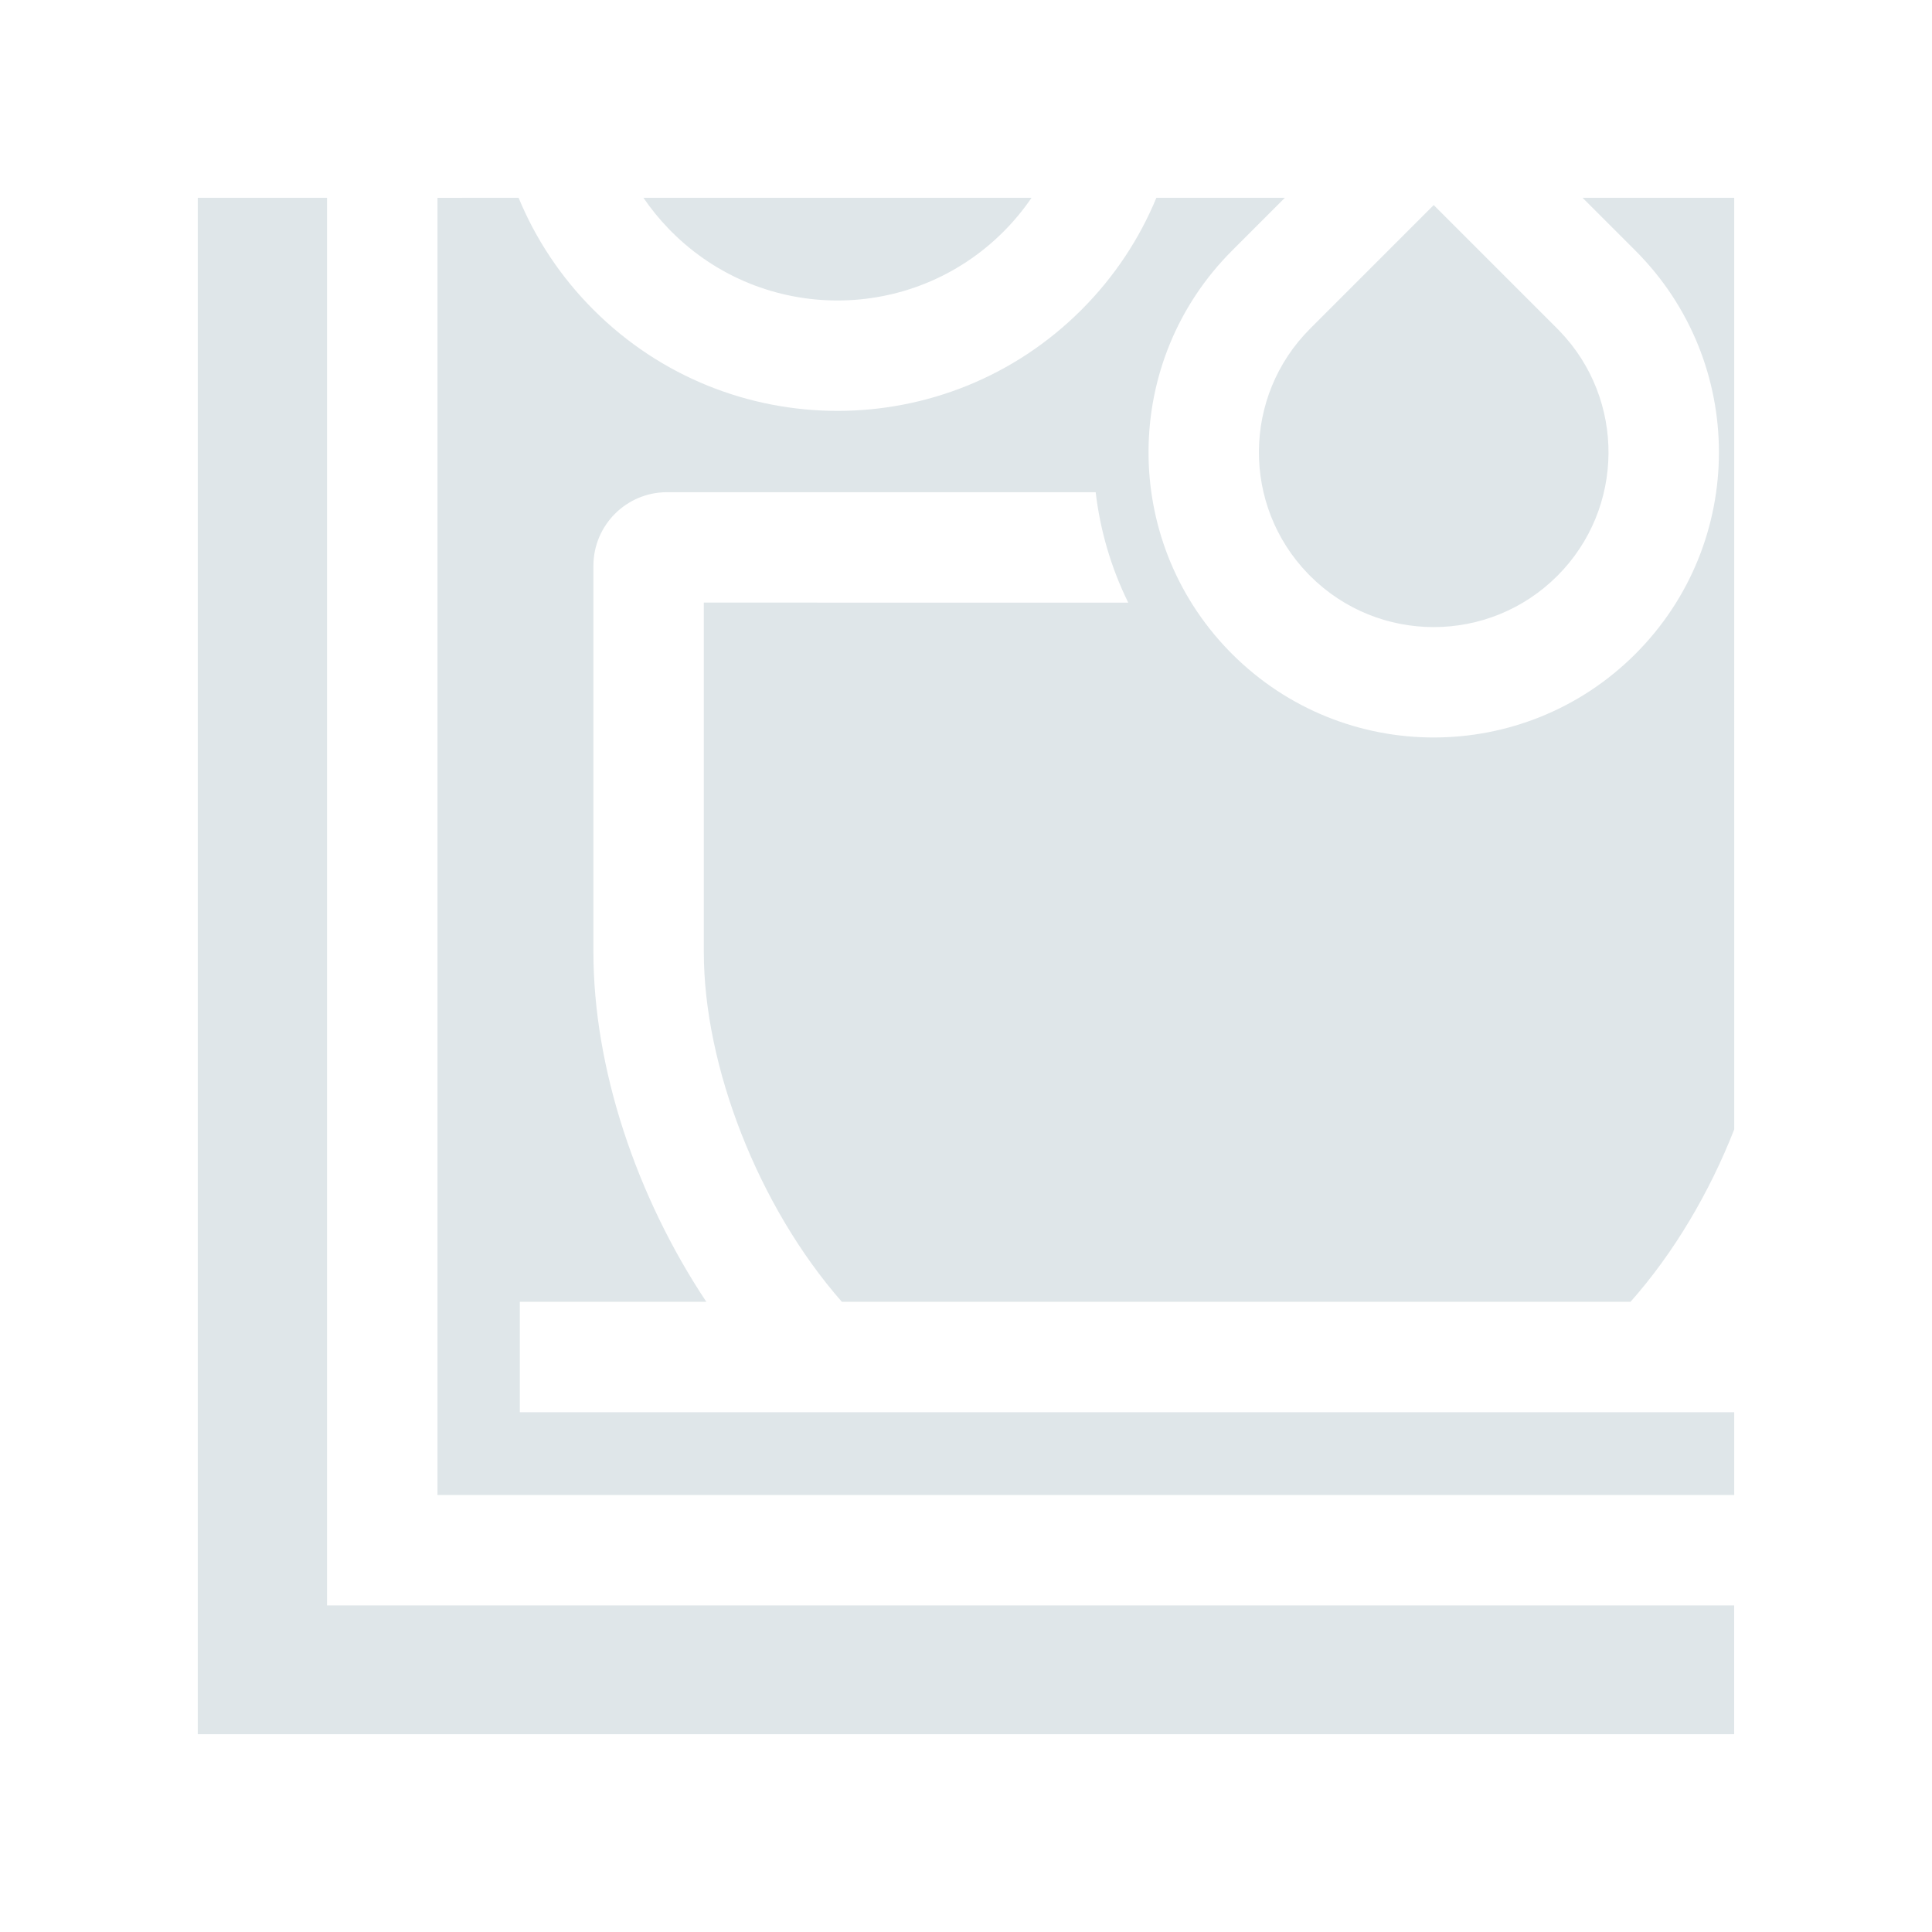
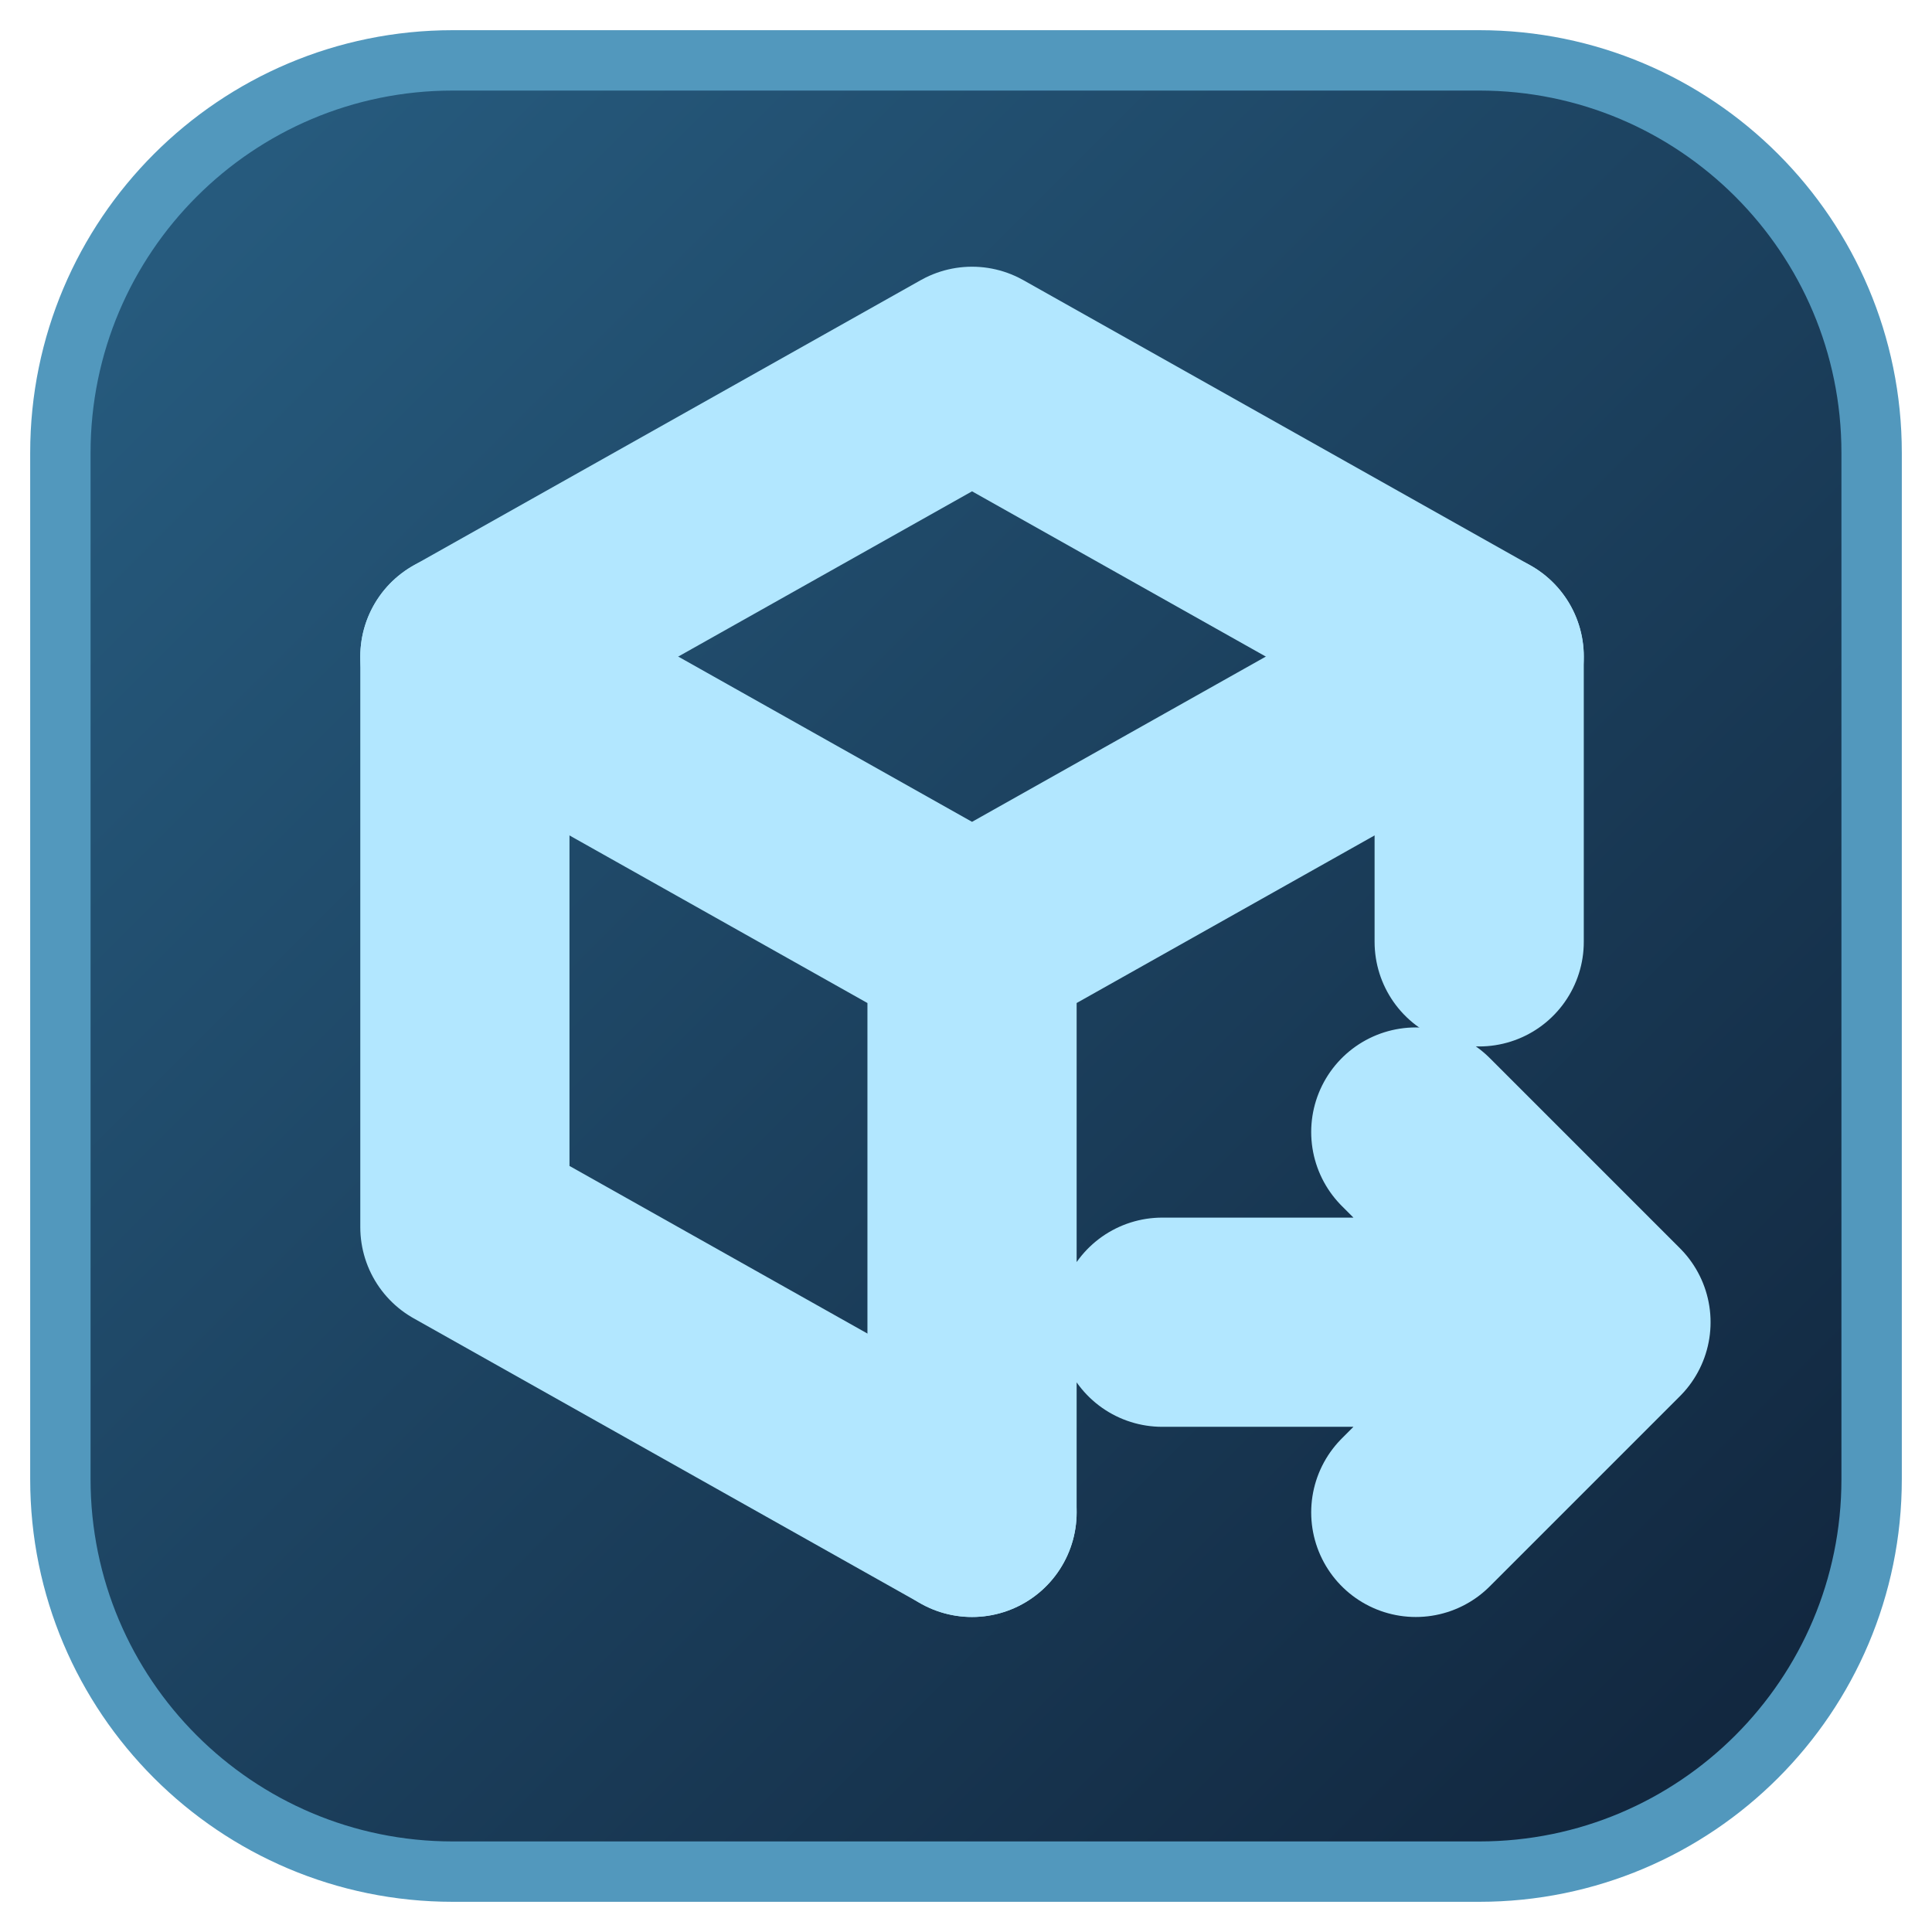
- <svg xmlns="http://www.w3.org/2000/svg" width="210" height="210" version="1.1" viewBox="0 0 210 210">
-   <g id="Latte" fill="none" fill-rule="evenodd">
-     <path id="Combined-Shape" d="m35.546 21.5 1e-3 153 152.95-8.2e-4v14.001h-167v-167zm20.824 1.7e-4c1.83 4.429 4.545 8.579 8.145 12.178 14.645 14.645 38.388 14.645 53.033 0 3.6-3.6 6.315-7.749 8.145-12.178l13.967-1.7e-4 -5.74 5.742c-11.985 11.985-12.105 31.343-0.36 43.475l0.36 0.365c12.106 12.106 31.734 12.106 43.841 0 12.106-12.106 12.106-31.734 0-43.841l-5.742-5.742 16.483 8.2e-4 9.8e-4 101.26c-2.665 6.811-6.544 13.413-11.273 18.742l-85.724 4.1e-4c-9.118-10.393-15.004-25.66-15.004-38.003v-37.999l46.131 4.2e-4c-1.874-3.808-3.053-7.871-3.538-12l-46.593 1.4e-4c-4.418 0-8 3.582-8 8v41.999c0 12.557 4.63 26.515 12.275 38.003l-20.275-1e-3v12l132-8.2e-4v9l-140.95 8.2e-4v-141zm99.469 0.791 13.434 13.436 0.237 0.241c7.182 7.437 7.103 19.289-0.237 26.629-7.42 7.42-19.45 7.42-26.87 0l-0.237-0.241c-7.182-7.437-7.103-19.289 0.237-26.629zm-43.716-0.791c-0.887 1.301-1.907 2.539-3.061 3.693-9.958 9.958-26.104 9.958-36.062 0l-0.296-0.301c-1.034-1.068-1.956-2.204-2.766-3.393z" fill="#dfe6e9" />
+ <svg xmlns="http://www.w3.org/2000/svg" viewBox="0 0 64 64">
+   <defs>
+     <linearGradient id="bg" x1="0" y1="0" x2="1" y2="1">
+       <stop stop-color="#285f83" />
+       <stop offset="1" stop-color="#10233a" />
+     </linearGradient>
+   </defs>
+   <rect x="2" y="2" width="60" height="60" rx="13" fill="url(#bg)" stroke="#5298bd" stroke-width="2" />
+   <g fill="none" stroke="#b2e7ff" stroke-width="3.3" stroke-linecap="round" stroke-linejoin="round" transform="translate(7 6) scale(2.1)">
+     <path d="M12 21l-8 -4.5v-9l8 -4.5l8 4.5v4.5" />
+     <path d="M12 12l8 -4.5M12 12v9M12 12l-8 -4.5M15 18h7M19 15l3 3l-3 3" />
  </g>
</svg>
